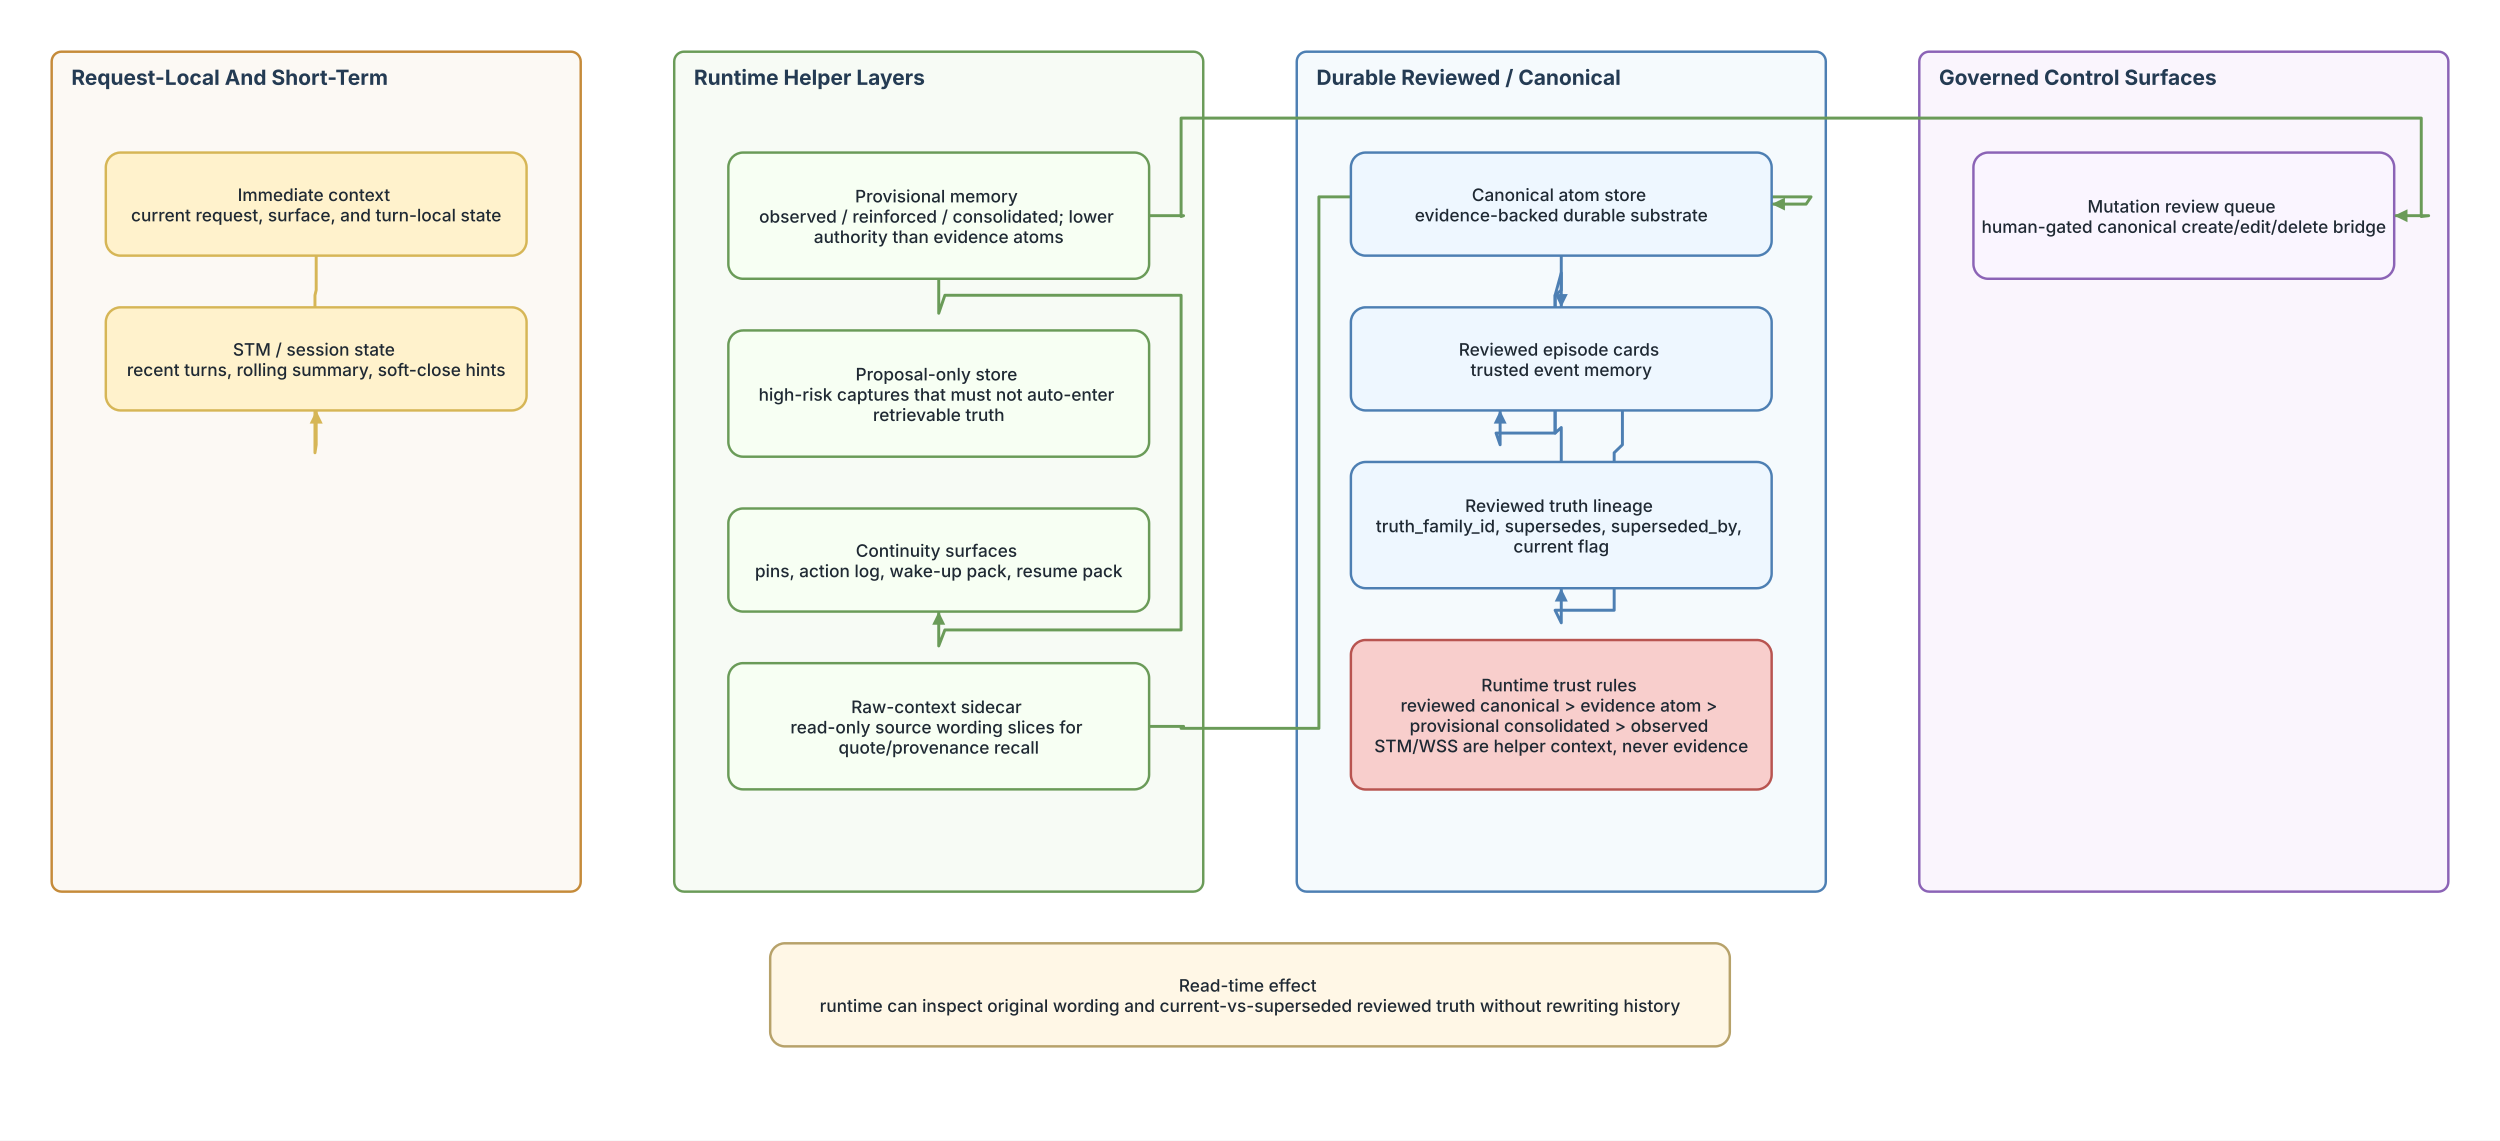
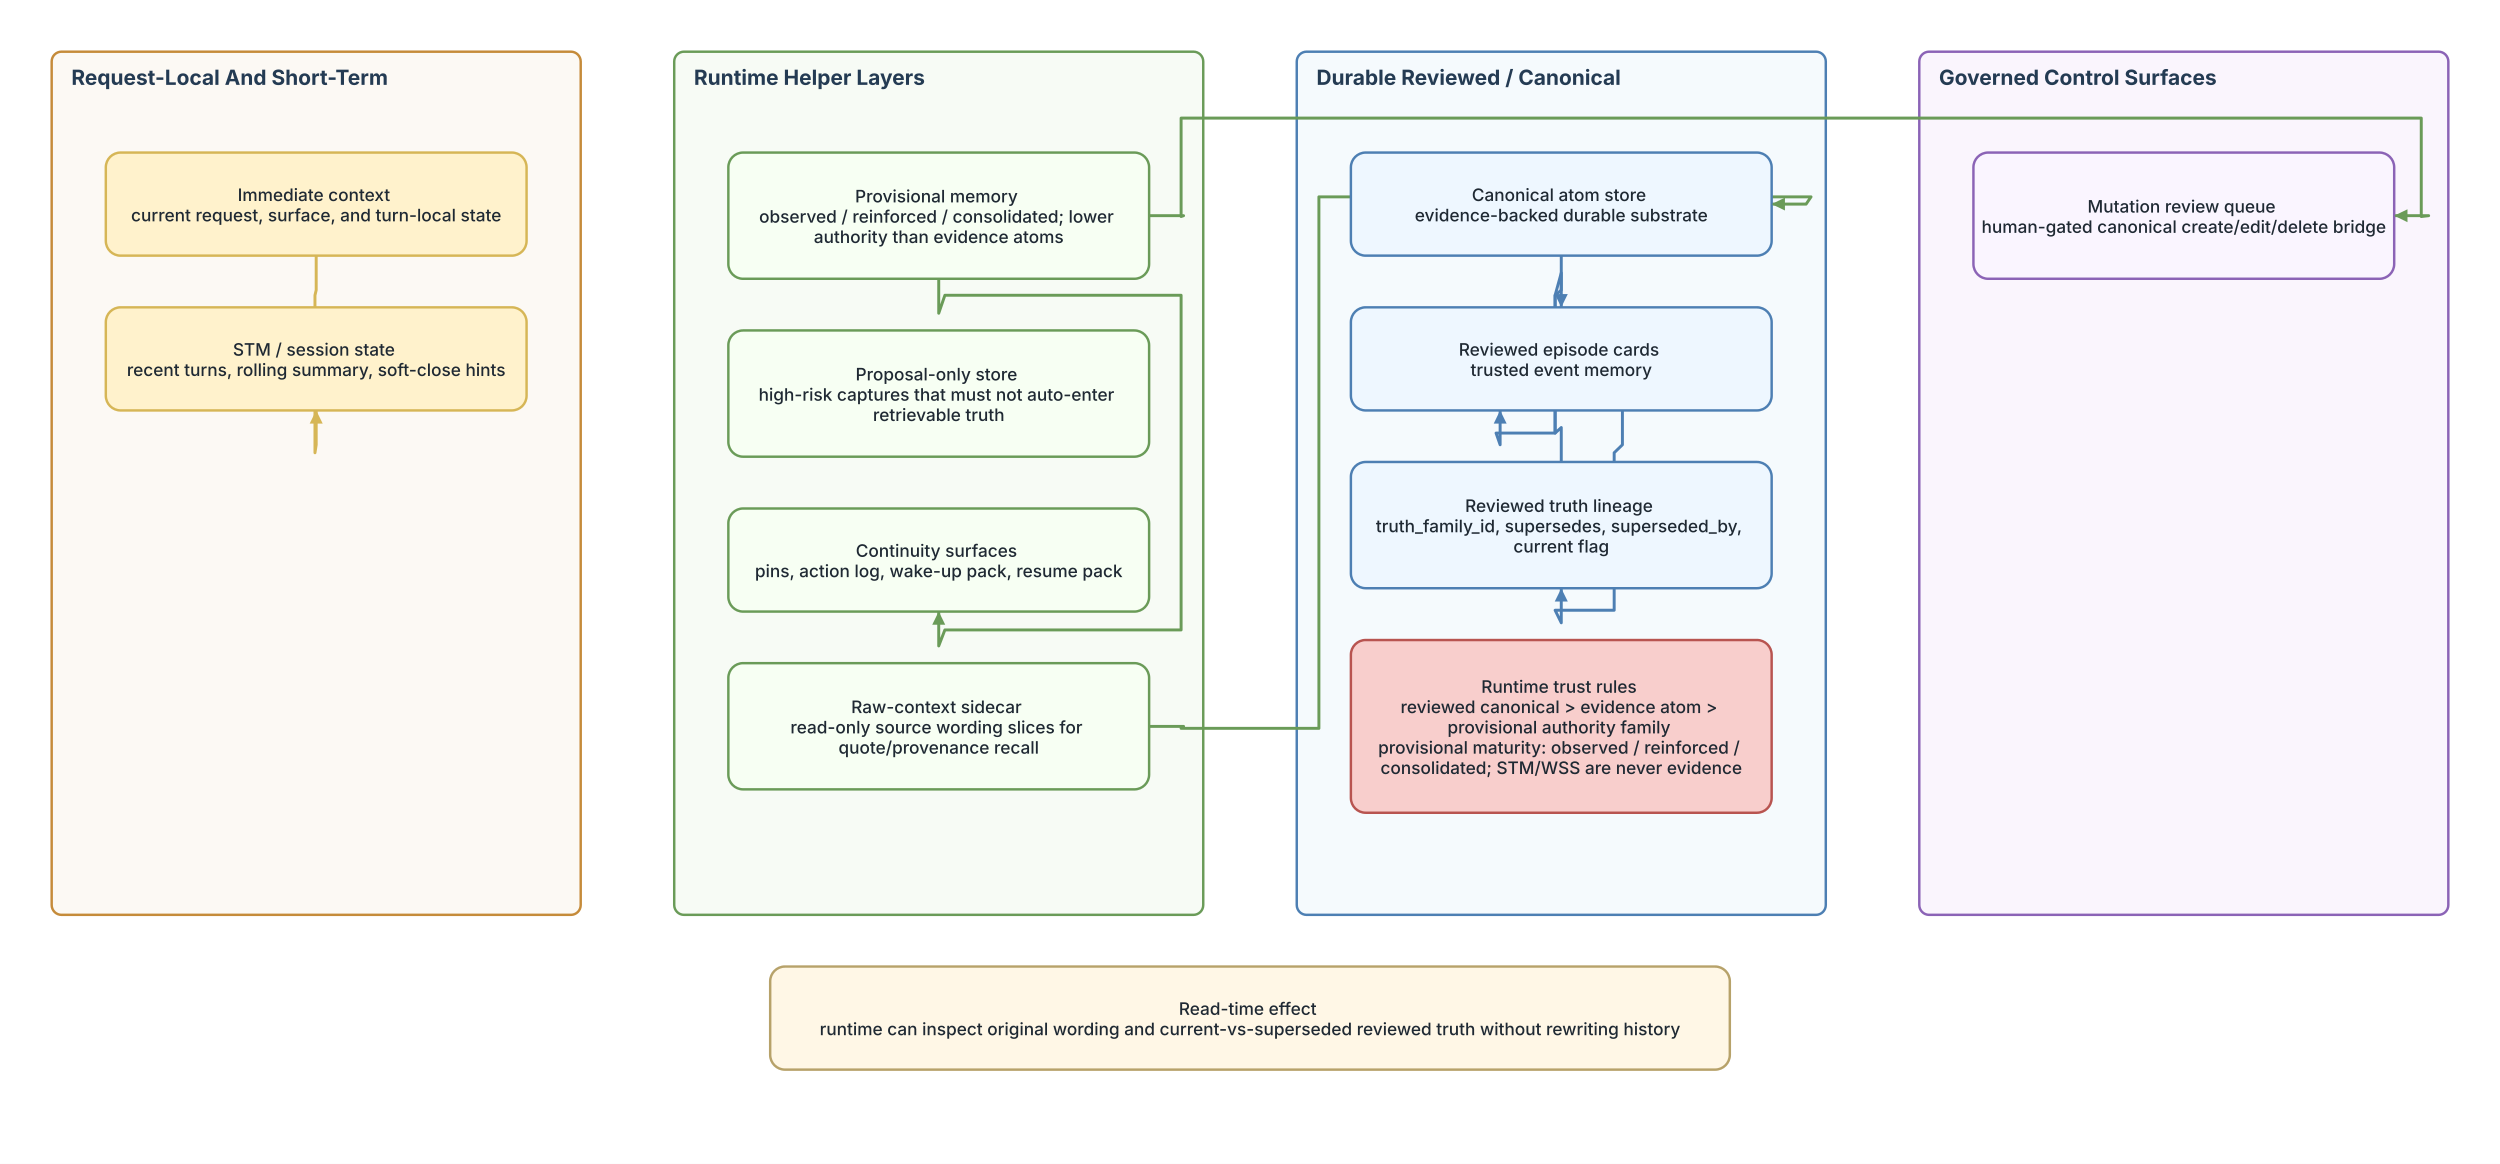
- <svg xmlns="http://www.w3.org/2000/svg" width="2032" height="927" viewBox="0 0 2032 927" role="img" aria-label="Engineering Runtime Memory Layers">
+ <svg xmlns="http://www.w3.org/2000/svg" width="2032" height="946" viewBox="0 0 2032 946" role="img" aria-label="Engineering Runtime Memory Layers">
  <rect width="100%" height="100%" fill="#ffffff" />
-   <rect x="42.0" y="42.0" width="430.0" height="682.7" rx="8" fill="#f8f1e7" fill-opacity="0.48" stroke="#c58b3a" stroke-width="2" />
+   <rect x="42.0" y="42.0" width="430.0" height="701.6" rx="8" fill="#f8f1e7" fill-opacity="0.48" stroke="#c58b3a" stroke-width="2" />
  <text x="58.0" y="69.0" font-family="Segoe UI, Inter, Arial, sans-serif" font-size="17" font-weight="700" fill="#243b53">Request-Local And Short-Term</text>
-   <rect x="548.0" y="42.0" width="430.0" height="682.7" rx="8" fill="#eef6ea" fill-opacity="0.48" stroke="#6a9b58" stroke-width="2" />
+   <rect x="548.0" y="42.0" width="430.0" height="701.6" rx="8" fill="#eef6ea" fill-opacity="0.48" stroke="#6a9b58" stroke-width="2" />
  <text x="564.0" y="69.0" font-family="Segoe UI, Inter, Arial, sans-serif" font-size="17" font-weight="700" fill="#243b53">Runtime Helper Layers</text>
-   <rect x="1054.0" y="42.0" width="430.0" height="682.7" rx="8" fill="#eaf3fb" fill-opacity="0.48" stroke="#4d7fb3" stroke-width="2" />
+   <rect x="1054.0" y="42.0" width="430.0" height="701.6" rx="8" fill="#eaf3fb" fill-opacity="0.48" stroke="#4d7fb3" stroke-width="2" />
  <text x="1070.0" y="69.0" font-family="Segoe UI, Inter, Arial, sans-serif" font-size="17" font-weight="700" fill="#243b53">Durable Reviewed / Canonical</text>
-   <rect x="1560.0" y="42.0" width="430.0" height="682.7" rx="8" fill="#f4eafa" fill-opacity="0.48" stroke="#8b63b6" stroke-width="2" />
+   <rect x="1560.0" y="42.0" width="430.0" height="701.6" rx="8" fill="#f4eafa" fill-opacity="0.48" stroke="#8b63b6" stroke-width="2" />
  <text x="1576.0" y="69.0" font-family="Segoe UI, Inter, Arial, sans-serif" font-size="17" font-weight="700" fill="#243b53">Governed Control Surfaces</text>
  <polyline points="257.0,207.8 257.0,235.8 256.0,240.0 256.0,368.0 257.0,361.5 257.0,333.5" fill="none" stroke="#d6b656" stroke-width="2.4" stroke-linejoin="round" stroke-linecap="round" />
  <polyline points="763.0,226.6 763.0,254.6 768.0,240.0 960.0,240.0 960.0,512.0 768.0,512.0 763.0,525.0 763.0,497.0" fill="none" stroke="#6a9b58" stroke-width="2.4" stroke-linejoin="round" stroke-linecap="round" />
  <polyline points="1269.0,207.8 1269.0,235.8 1264.0,240.0 1264.0,352.0 1216.0,352.0 1219.3,361.5 1219.3,333.5" fill="none" stroke="#4d7fb3" stroke-width="2.4" stroke-linejoin="round" stroke-linecap="round" />
  <polyline points="1318.7,333.5 1318.7,361.5 1312.0,368.0 1312.0,496.0 1264.0,496.0 1269.0,506.2 1269.0,478.2" fill="none" stroke="#4d7fb3" stroke-width="2.4" stroke-linejoin="round" stroke-linecap="round" />
  <polyline points="934.0,175.3 962.0,175.3 960.0,176.0 960.0,96.0 1968.0,96.0 1968.0,176.0 1974.0,175.3 1946.0,175.3" fill="none" stroke="#6a9b58" stroke-width="2.4" stroke-linejoin="round" stroke-linecap="round" />
  <polyline points="934.0,590.4 962.0,590.4 960.0,592.0 1072.0,592.0 1072.0,160.0 1472.0,160.0 1468.0,165.9 1440.0,165.9" fill="none" stroke="#6a9b58" stroke-width="2.4" stroke-linejoin="round" stroke-linecap="round" />
  <polyline points="1269.0,375.5 1269.0,347.5 1264.0,352.0 1264.0,240.0 1269.0,221.8 1269.0,249.8" fill="none" stroke="#4d7fb3" stroke-width="2.4" stroke-linejoin="round" stroke-linecap="round" />
  <rect x="86.0" y="124.0" width="342.0" height="83.8" rx="12" fill="#fff2cc" stroke="#d6b656" stroke-width="2" />
  <text text-anchor="middle" font-family="Segoe UI, Inter, Arial, sans-serif" font-size="14" font-weight="500" fill="#1f2933" x="257.0" y="163.4">
    <tspan x="257.0" dy="0.0">Immediate context</tspan>
    <tspan x="257.0" dy="16.5">current request, surface, and turn-local state</tspan>
  </text>
  <rect x="86.0" y="249.8" width="342.0" height="83.8" rx="12" fill="#fff2cc" stroke="#d6b656" stroke-width="2" />
  <text text-anchor="middle" font-family="Segoe UI, Inter, Arial, sans-serif" font-size="14" font-weight="500" fill="#1f2933" x="257.0" y="289.1">
    <tspan x="257.0" dy="0.0">STM / session state</tspan>
    <tspan x="257.0" dy="16.5">recent turns, rolling summary, soft-close hints</tspan>
  </text>
  <rect x="592.0" y="124.0" width="342.0" height="102.6" rx="12" fill="#f7fff3" stroke="#6a9b58" stroke-width="2" />
  <text text-anchor="middle" font-family="Segoe UI, Inter, Arial, sans-serif" font-size="14" font-weight="500" fill="#1f2933" x="763.0" y="164.5">
    <tspan x="763.0" dy="0.0">Provisional memory</tspan>
    <tspan x="763.0" dy="16.5">observed / reinforced / consolidated; lower</tspan>
    <tspan x="763.0" dy="16.5">authority than evidence atoms</tspan>
  </text>
  <rect x="592.0" y="268.6" width="342.0" height="102.6" rx="12" fill="#f7fff3" stroke="#6a9b58" stroke-width="2" />
  <text text-anchor="middle" font-family="Segoe UI, Inter, Arial, sans-serif" font-size="14" font-weight="500" fill="#1f2933" x="763.0" y="309.2">
    <tspan x="763.0" dy="0.0">Proposal-only store</tspan>
    <tspan x="763.0" dy="16.5">high-risk captures that must not auto-enter</tspan>
    <tspan x="763.0" dy="16.5">retrievable truth</tspan>
  </text>
  <rect x="592.0" y="413.3" width="342.0" height="83.8" rx="12" fill="#f7fff3" stroke="#6a9b58" stroke-width="2" />
  <text text-anchor="middle" font-family="Segoe UI, Inter, Arial, sans-serif" font-size="14" font-weight="500" fill="#1f2933" x="763.0" y="452.6">
    <tspan x="763.0" dy="0.0">Continuity surfaces</tspan>
    <tspan x="763.0" dy="16.5">pins, action log, wake-up pack, resume pack</tspan>
  </text>
  <rect x="592.0" y="539.0" width="342.0" height="102.6" rx="12" fill="#f7fff3" stroke="#6a9b58" stroke-width="2" />
  <text text-anchor="middle" font-family="Segoe UI, Inter, Arial, sans-serif" font-size="14" font-weight="500" fill="#1f2933" x="763.0" y="579.6">
    <tspan x="763.0" dy="0.0">Raw-context sidecar</tspan>
    <tspan x="763.0" dy="16.5">read-only source wording slices for</tspan>
    <tspan x="763.0" dy="16.5">quote/provenance recall</tspan>
  </text>
  <rect x="1098.0" y="124.0" width="342.0" height="83.8" rx="12" fill="#eef7ff" stroke="#4d7fb3" stroke-width="2" />
  <text text-anchor="middle" font-family="Segoe UI, Inter, Arial, sans-serif" font-size="14" font-weight="500" fill="#1f2933" x="1269.0" y="163.4">
    <tspan x="1269.0" dy="0.0">Canonical atom store</tspan>
    <tspan x="1269.0" dy="16.5">evidence-backed durable substrate</tspan>
  </text>
  <rect x="1098.0" y="249.8" width="342.0" height="83.8" rx="12" fill="#eef7ff" stroke="#4d7fb3" stroke-width="2" />
  <text text-anchor="middle" font-family="Segoe UI, Inter, Arial, sans-serif" font-size="14" font-weight="500" fill="#1f2933" x="1269.0" y="289.1">
    <tspan x="1269.0" dy="0.0">Reviewed episode cards</tspan>
    <tspan x="1269.0" dy="16.5">trusted event memory</tspan>
  </text>
  <rect x="1098.0" y="375.5" width="342.0" height="102.6" rx="12" fill="#eef7ff" stroke="#4d7fb3" stroke-width="2" />
  <text text-anchor="middle" font-family="Segoe UI, Inter, Arial, sans-serif" font-size="14" font-weight="500" fill="#1f2933" x="1269.0" y="416.1">
    <tspan x="1269.0" dy="0.0">Reviewed truth lineage</tspan>
    <tspan x="1269.0" dy="16.5">truth_family_id, supersedes, superseded_by,</tspan>
    <tspan x="1269.0" dy="16.5">current flag</tspan>
  </text>
-   <rect x="1098.0" y="520.2" width="342.0" height="121.5" rx="12" fill="#f8cecc" stroke="#b85450" stroke-width="2" />
-   <text text-anchor="middle" font-family="Segoe UI, Inter, Arial, sans-serif" font-size="14" font-weight="500" fill="#1f2933" x="1269.0" y="561.9">
+   <rect x="1098.0" y="520.2" width="342.0" height="140.4" rx="12" fill="#f8cecc" stroke="#b85450" stroke-width="2" />
+   <text text-anchor="middle" font-family="Segoe UI, Inter, Arial, sans-serif" font-size="14" font-weight="500" fill="#1f2933" x="1269.0" y="563.1">
    <tspan x="1269.0" dy="0.0">Runtime trust rules</tspan>
    <tspan x="1269.0" dy="16.5">reviewed canonical &gt; evidence atom &gt;</tspan>
-     <tspan x="1269.0" dy="16.5">provisional consolidated &gt; observed</tspan>
-     <tspan x="1269.0" dy="16.5">STM/WSS are helper context, never evidence</tspan>
+     <tspan x="1269.0" dy="16.5">provisional authority family</tspan>
+     <tspan x="1269.0" dy="16.5">provisional maturity: observed / reinforced /</tspan>
+     <tspan x="1269.0" dy="16.5">consolidated; STM/WSS are never evidence</tspan>
  </text>
  <rect x="1604.0" y="124.0" width="342.0" height="102.6" rx="12" fill="#faf5ff" stroke="#8b63b6" stroke-width="2" />
  <text text-anchor="middle" font-family="Segoe UI, Inter, Arial, sans-serif" font-size="14" font-weight="500" fill="#1f2933" x="1775.0" y="172.8">
    <tspan x="1775.0" dy="0.0">Mutation review queue</tspan>
    <tspan x="1775.0" dy="16.5">human-gated canonical create/edit/delete bridge</tspan>
  </text>
-   <rect x="626.0" y="766.7" width="780.0" height="83.8" rx="12" fill="#fff7e6" stroke="#b7a26a" stroke-width="2" />
-   <text text-anchor="middle" font-family="Segoe UI, Inter, Arial, sans-serif" font-size="14" font-weight="500" fill="#1f2933" x="1016.0" y="806.0">
+   <rect x="626.0" y="785.6" width="780.0" height="83.8" rx="12" fill="#fff7e6" stroke="#b7a26a" stroke-width="2" />
+   <text text-anchor="middle" font-family="Segoe UI, Inter, Arial, sans-serif" font-size="14" font-weight="500" fill="#1f2933" x="1016.0" y="824.9">
    <tspan x="1016.0" dy="0.0">Read-time effect</tspan>
    <tspan x="1016.0" dy="16.5">runtime can inspect original wording and current-vs-superseded reviewed truth without rewriting history</tspan>
  </text>
  <polygon points="257.0,333.5 262.3,344.3 251.7,344.3" fill="#d6b656" />
  <polygon points="763.0,497.0 768.3,507.8 757.7,507.8" fill="#6a9b58" />
  <polygon points="1219.3,333.5 1224.6,344.3 1214.1,344.3" fill="#4d7fb3" />
  <polygon points="1269.0,478.2 1274.3,488.9 1263.7,488.9" fill="#4d7fb3" />
  <polygon points="1946.0,175.3 1956.8,170.1 1956.8,180.6" fill="#6a9b58" />
  <polygon points="1440.0,165.9 1450.8,160.6 1450.8,171.1" fill="#6a9b58" />
  <polygon points="1269.0,249.8 1263.7,239.0 1274.3,239.0" fill="#4d7fb3" />
</svg>
